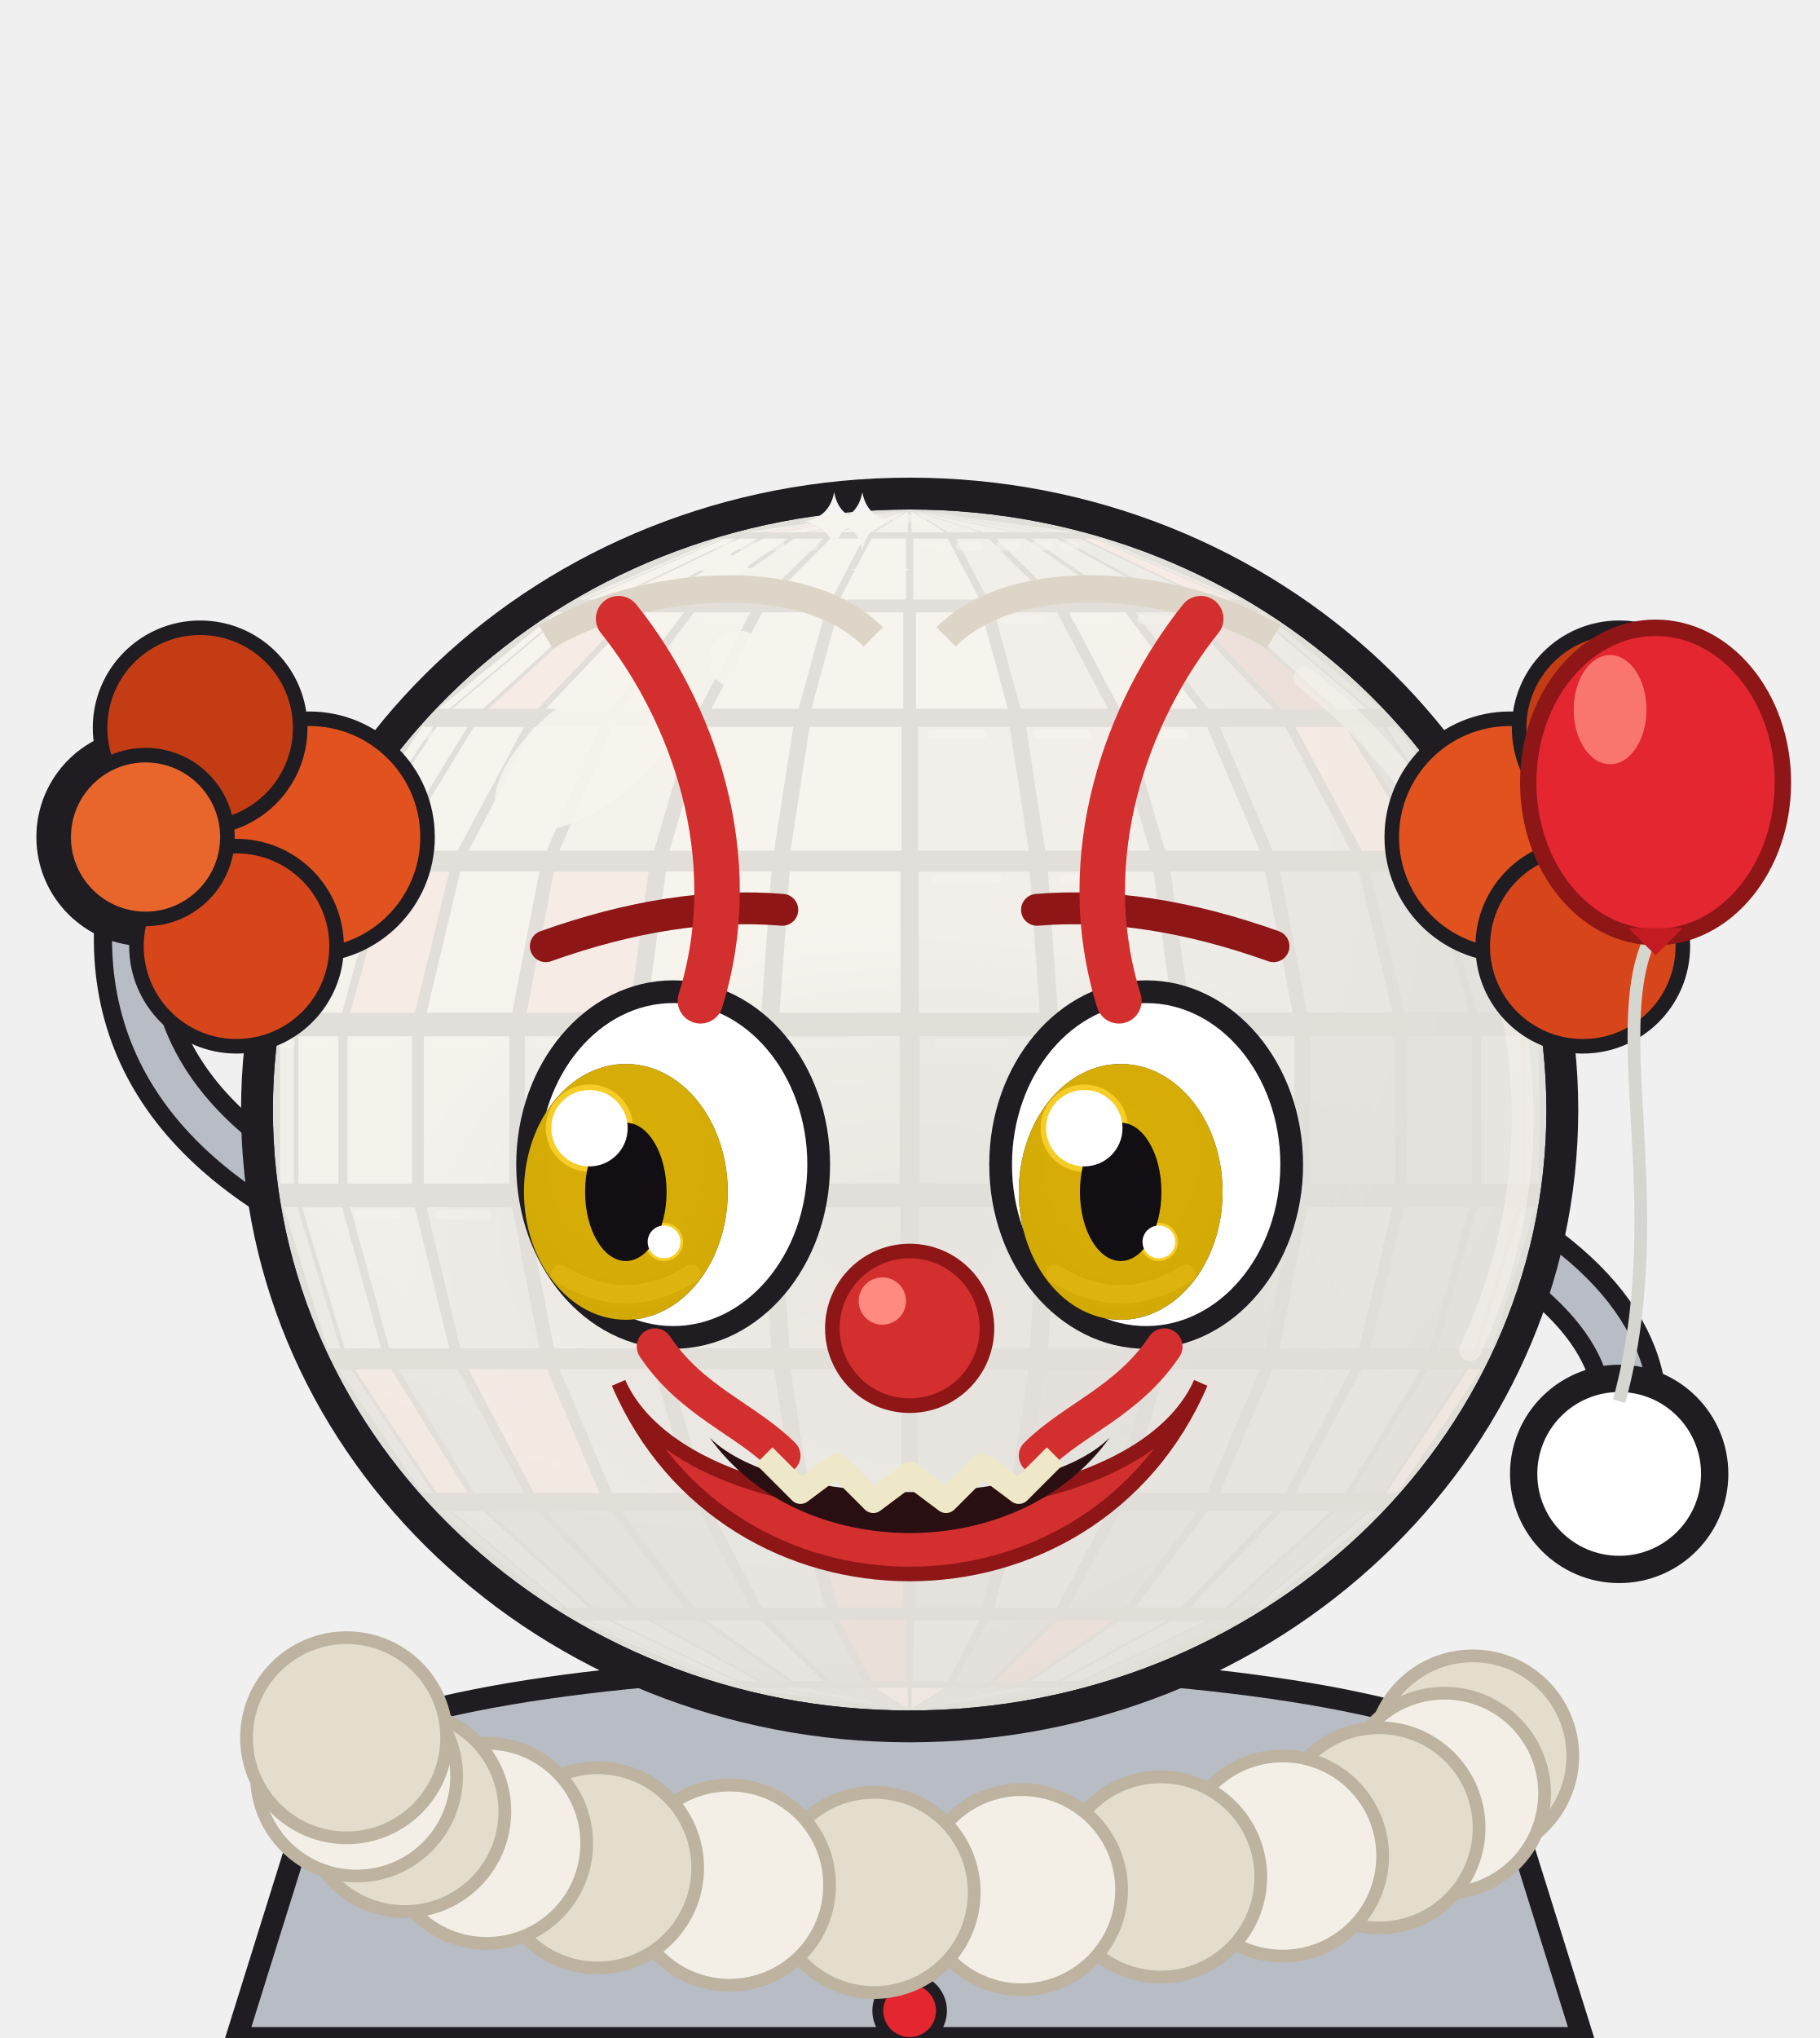
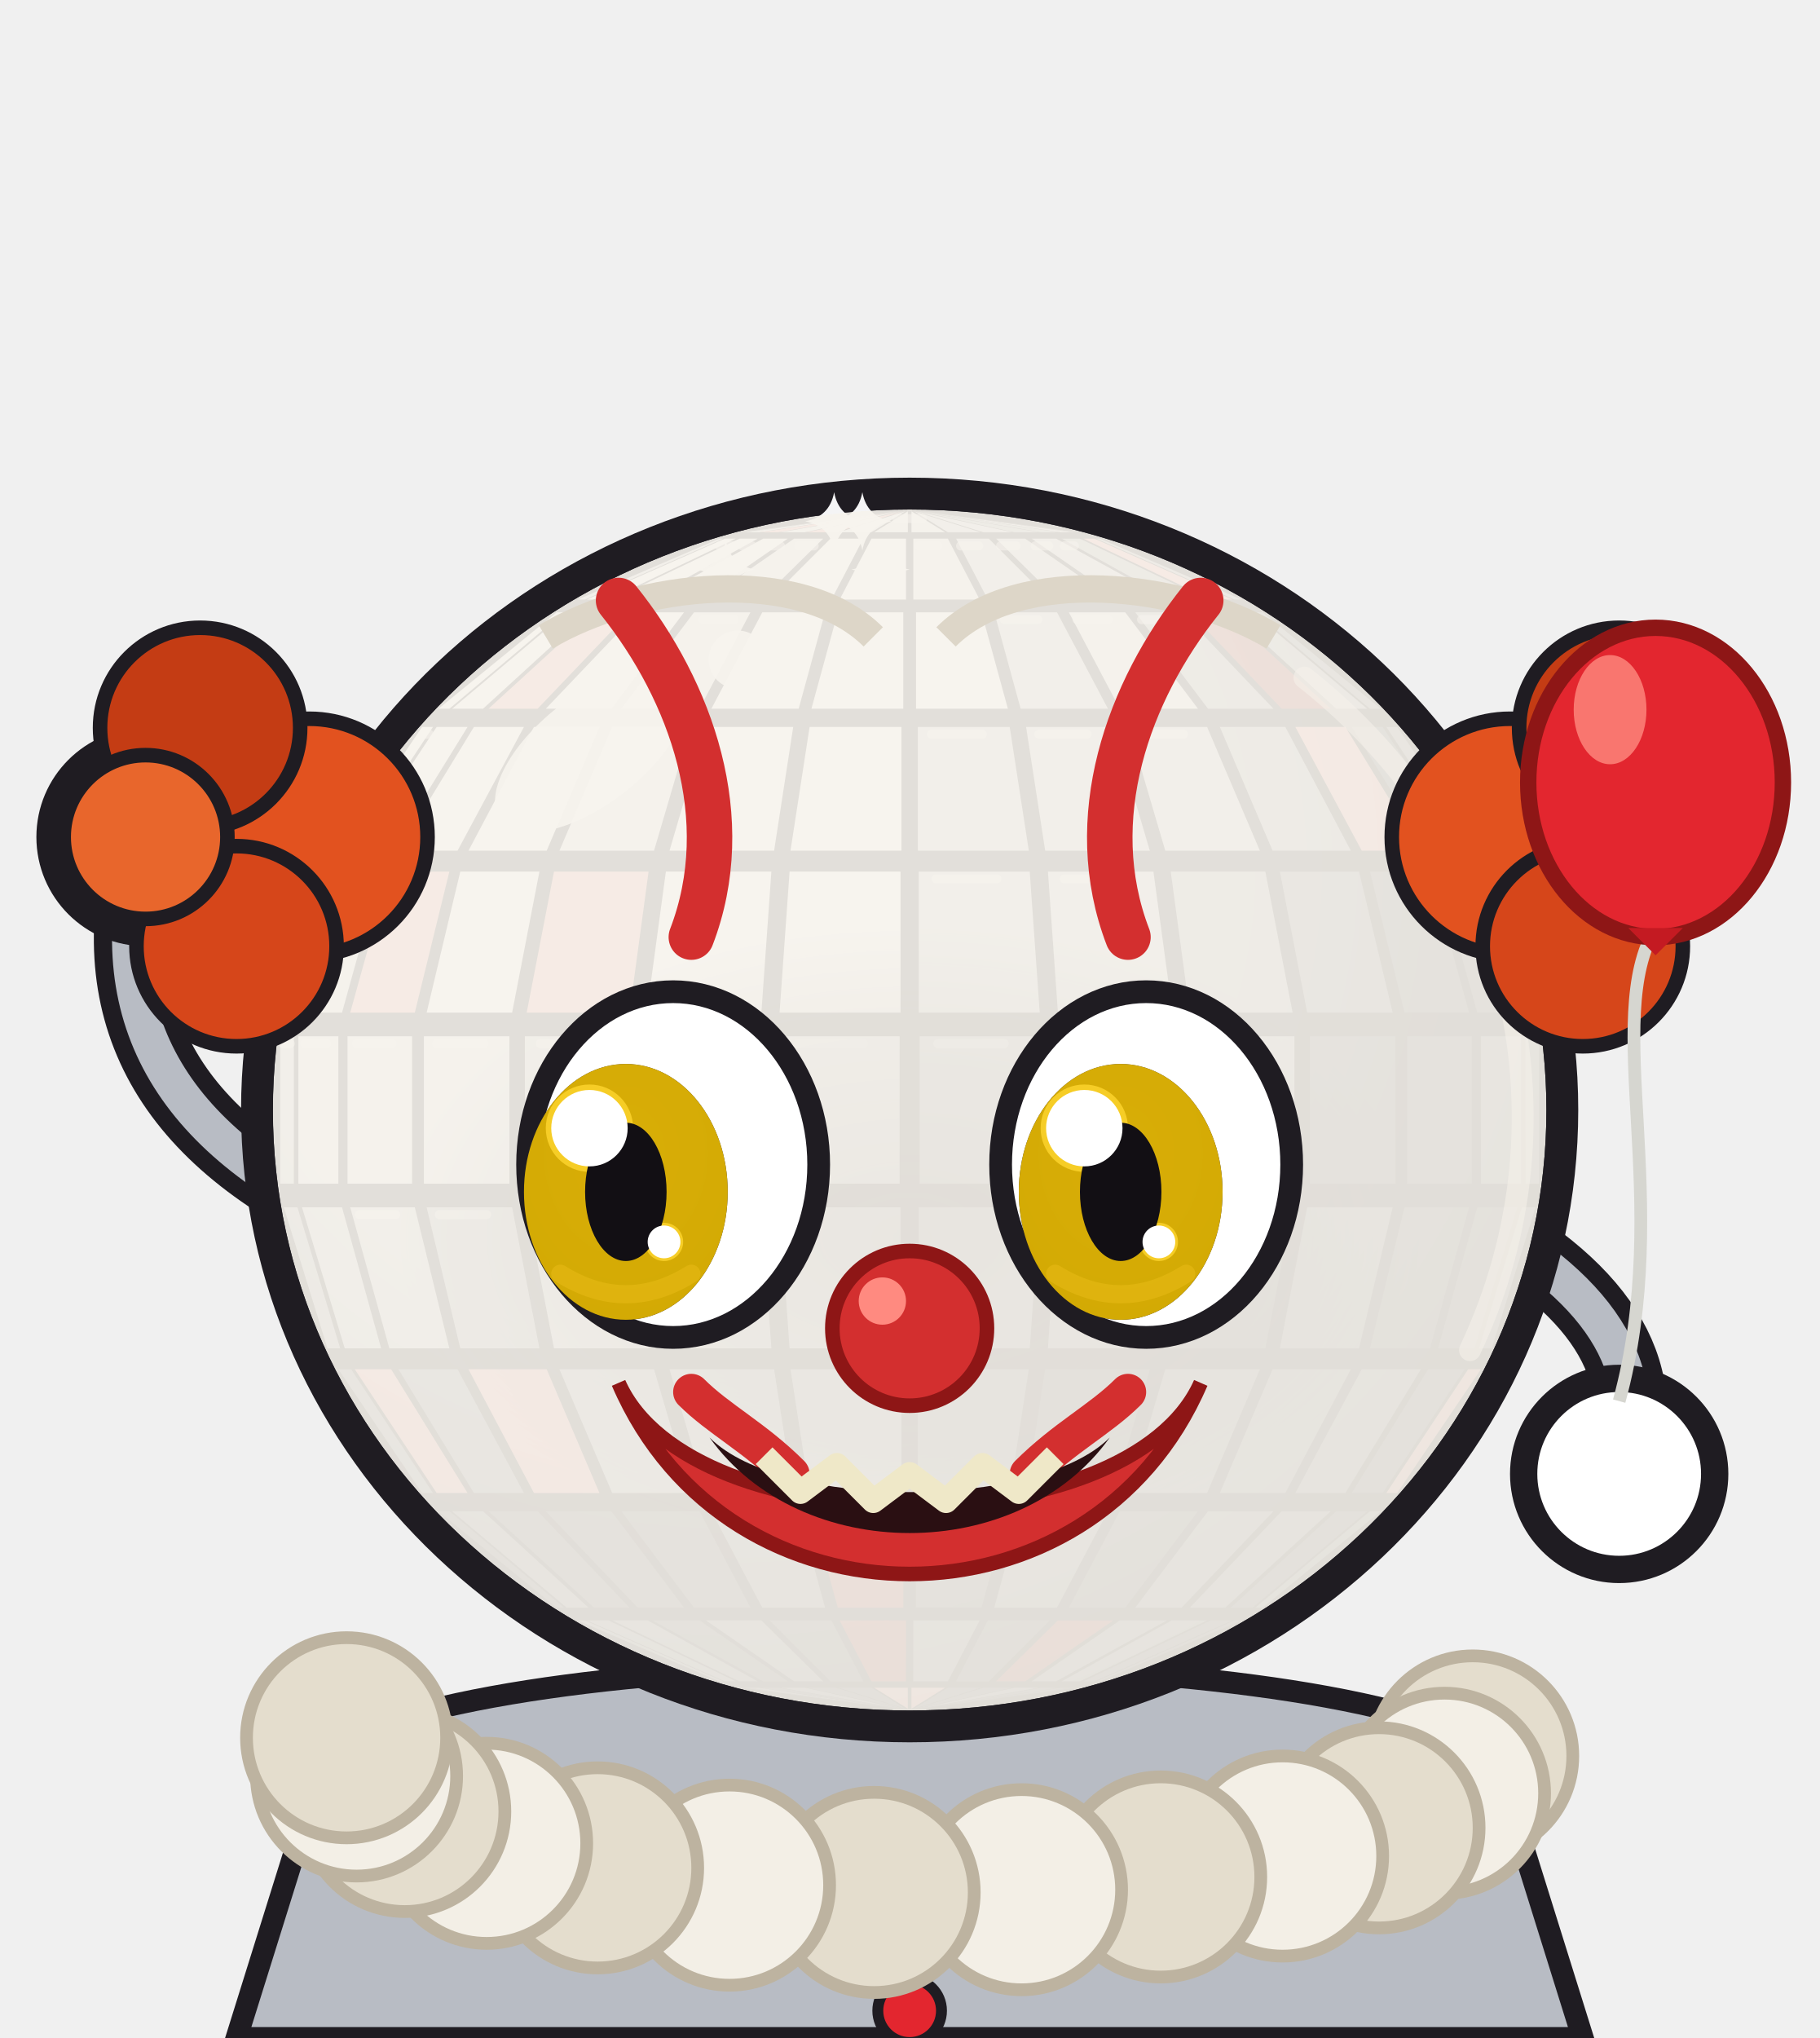
<svg xmlns="http://www.w3.org/2000/svg" viewBox="0 0 200 224" role="img" aria-label="Globinho fantasiado de palhaço sinistro com balão vermelho">
  <style>*{transform-box:view-box}.espia{transform-origin:100px 190px;animation:ginga 1s ease-in-out infinite alternate}@keyframes ginga{from{transform:rotate(-8deg)}to{transform:rotate(3deg)}}.braco-esq{animation:tchau .34s ease-in-out infinite alternate}@keyframes tchau{from{transform:rotate(-26deg)}to{transform:rotate(30deg)}}.olhos{animation:fecha 2.2s infinite}.palpebra{animation:abre 2.2s infinite}@keyframes fecha{0%,86%,100%{opacity:1}89%,94%{opacity:0}}@keyframes abre{0%,86%,100%{opacity:0}89%,94%{opacity:1}}.balao{animation:flutua 2.2s ease-in-out infinite alternate}@keyframes flutua{from{transform:translateY(0) rotate(-2deg)}to{transform:translateY(-6px) rotate(3deg)}}@media (prefers-reduced-motion: reduce){*{animation:none!important}}</style>
  <defs>
    <clipPath id="cH9">
      <ellipse cx="100" cy="122" rx="70" ry="66" />
    </clipPath>
    <radialGradient id="sH9" cx="0.36" cy="0.3" r="0.82">
      <stop offset="0.5" stop-color="#000" stop-opacity="0" />
      <stop offset="1" stop-color="#000" stop-opacity="0.4" />
    </radialGradient>
    <radialGradient id="rH9" cx="0.5" cy="0.5" r="0.5">
      <stop offset="0" stop-color="#1F1C22" stop-opacity="0.5" />
      <stop offset="0.65" stop-color="#1F1C22" stop-opacity="0.26" />
      <stop offset="1" stop-color="#1F1C22" stop-opacity="0" />
    </radialGradient>
    <radialGradient id="iH9" cx="0.5" cy="0.35" r="0.7">
      <stop offset="0" stop-color="#3A2A30" />
      <stop offset="0.7" stop-color="#1F1C22" />
      <stop offset="1" stop-color="#120F14" />
    </radialGradient>
    <linearGradient id="tH9" x1="0" y1="0" x2="1" y2="0">
      <stop offset="0" stop-color="#7C808B" />
      <stop offset="0.35" stop-color="#FCFCFE" />
      <stop offset="1" stop-color="#A5A9B2" />
    </linearGradient>
  </defs>
  <g class="espia">
    <path d="M36,192 C58,180 142,180 164,192 L174,224 L26,224Z" fill="#b8bcc4" stroke="#1F1C22" stroke-width="2.4" />
    <circle cx="100" cy="210" r="4" fill="#e3262f" stroke="#1F1C22" stroke-width="1.2" />
    <circle cx="100" cy="221" r="3.5" fill="#e3262f" stroke="#1F1C22" stroke-width="1.2" />
    <circle cx="161.9" cy="193.0" r="11" fill="#e4ddcd" stroke="#bdb3a0" stroke-width="1.4" />
    <circle cx="158.8" cy="197.1" r="11" fill="#f3efe6" stroke="#bdb3a0" stroke-width="1.4" />
    <circle cx="151.6" cy="200.9" r="11" fill="#e4ddcd" stroke="#bdb3a0" stroke-width="1.4" />
    <circle cx="141.0" cy="204.0" r="11" fill="#f3efe6" stroke="#bdb3a0" stroke-width="1.4" />
    <circle cx="127.6" cy="206.3" r="11" fill="#e4ddcd" stroke="#bdb3a0" stroke-width="1.4" />
    <circle cx="112.3" cy="207.7" r="11" fill="#f3efe6" stroke="#bdb3a0" stroke-width="1.4" />
    <circle cx="96.1" cy="208.0" r="11" fill="#e4ddcd" stroke="#bdb3a0" stroke-width="1.4" />
    <circle cx="80.2" cy="207.2" r="11" fill="#f3efe6" stroke="#bdb3a0" stroke-width="1.4" />
    <circle cx="65.7" cy="205.3" r="11" fill="#e4ddcd" stroke="#bdb3a0" stroke-width="1.4" />
    <circle cx="53.5" cy="202.6" r="11" fill="#f3efe6" stroke="#bdb3a0" stroke-width="1.4" />
    <circle cx="44.5" cy="199.1" r="11" fill="#e4ddcd" stroke="#bdb3a0" stroke-width="1.4" />
    <circle cx="39.2" cy="195.2" r="11" fill="#f3efe6" stroke="#bdb3a0" stroke-width="1.4" />
    <circle cx="38.1" cy="191.0" r="11" fill="#e4ddcd" stroke="#bdb3a0" stroke-width="1.4" />
    <g class="braco braco-esq" style="transform-origin:38px 134px">
      <path d="M38,134 Q8,120 16,92" fill="none" stroke="#1F1C22" stroke-width="8" stroke-linecap="round" />
      <path d="M38,134 Q8,120 16,92" fill="none" stroke="#b8bcc4" stroke-width="4" stroke-linecap="round" />
      <circle cx="16" cy="92" r="10.5" fill="#FFFFFF" stroke="#1F1C22" stroke-width="3" />
      <circle cx="19.5" cy="88" r="2.2" fill="#fff" opacity=".7" />
    </g>
    <g class="braco braco-dir" style="transform-origin:162px 134px">
      <path d="M162,134 Q184,146 178,162" fill="none" stroke="#1F1C22" stroke-width="8" stroke-linecap="round" />
      <path d="M162,134 Q184,146 178,162" fill="none" stroke="#b8bcc4" stroke-width="4" stroke-linecap="round" />
      <circle cx="178" cy="162" r="10.5" fill="#FFFFFF" stroke="#1F1C22" stroke-width="3" />
      <circle cx="181.5" cy="158" r="2.2" fill="#fff" opacity=".7" />
    </g>
    <g class="corpo">
      <ellipse cx="100" cy="122" rx="73.5" ry="69.5" fill="#1F1C22" />
      <g class="facetas" clip-path="url(#cH9)">
        <ellipse cx="100" cy="122" rx="70" ry="66" fill="#2A2930" />
        <path d="M98.6,56.2 L98.6,56.2 L82.1,58.5 L81.7,58.5Z" fill="#C9CCD3" />
        <path d="M98.7,56.2 L98.7,56.2 L83.4,58.5 L82.2,58.5Z" fill="#E6E8ED" />
        <path d="M98.8,56.2 L98.8,56.2 L85.6,58.5 L83.6,58.5Z" fill="#F4A3A3" />
        <path d="M99.0,56.2 L99.0,56.2 L88.5,58.5 L85.8,58.5Z" fill="#E6E8ED" />
        <path d="M99.3,56.2 L99.3,56.2 L91.9,58.5 L88.7,58.5Z" fill="#F4A3A3" />
        <path d="M99.5,56.2 L99.5,56.2 L95.8,58.5 L92.2,58.5Z" fill="#E6E8ED" />
        <path d="M99.8,56.2 L99.8,56.2 L99.8,58.5 L96.1,58.5Z" fill="#E6E8ED" />
        <path d="M100.2,56.2 L100.2,56.2 L103.9,58.5 L100.2,58.5Z" fill="#E6E8ED" />
        <path d="M100.5,56.2 L100.5,56.2 L107.8,58.5 L104.2,58.5Z" fill="#C9CCD3" />
        <path d="M100.7,56.2 L100.7,56.2 L111.3,58.5 L108.1,58.5Z" fill="#C9CCD3" />
        <path d="M101.0,56.2 L101.0,56.2 L114.2,58.5 L111.5,58.5Z" fill="#A5A9B2" />
        <path d="M101.2,56.2 L101.2,56.2 L116.4,58.5 L114.4,58.5Z" fill="#A5A9B2" />
        <path d="M101.3,56.2 L101.3,56.2 L117.8,58.5 L116.6,58.5Z" fill="#C9CCD3" />
        <path d="M101.4,56.2 L101.4,56.2 L118.3,58.5 L117.9,58.5Z" fill="#A5A9B2" />
        <path d="M79.1,59.2 L79.5,59.2 L64.3,65.9 L63.5,65.9Z" fill="#C9CCD3" />
        <path d="M79.7,59.2 L80.9,59.2 L66.9,65.9 L64.5,65.9Z" fill="#FCFCFE" />
        <path d="M81.3,59.2 L83.3,59.2 L71.2,65.9 L67.3,65.9Z" fill="#FCFCFE" />
        <path d="M83.9,59.2 L86.6,59.2 L76.9,65.9 L71.7,65.9Z" fill="#FCFCFE" />
        <path d="M87.3,59.2 L90.5,59.2 L83.7,65.9 L77.6,65.9Z" fill="#E6E8ED" />
        <path d="M91.3,59.2 L94.9,59.2 L91.4,65.9 L84.6,65.9Z" fill="#FCFCFE" />
        <path d="M95.8,59.2 L99.6,59.2 L99.6,65.9 L92.3,65.9Z" fill="#FCFCFE" />
        <path d="M100.4,59.2 L104.2,59.2 L107.7,65.9 L100.4,65.9Z" fill="#E6E8ED" />
        <path d="M105.1,59.2 L108.7,59.2 L115.4,65.9 L108.6,65.9Z" fill="#C9CCD3" />
        <path d="M109.5,59.2 L112.7,59.2 L122.4,65.9 L116.3,65.9Z" fill="#C9CCD3" />
        <path d="M113.4,59.2 L116.1,59.2 L128.3,65.9 L123.1,65.9Z" fill="#C9CCD3" />
        <path d="M116.7,59.2 L118.7,59.2 L132.7,65.9 L128.8,65.9Z" fill="#A5A9B2" />
        <path d="M119.1,59.2 L120.3,59.2 L135.5,65.9 L133.1,65.9Z" fill="#F4A3A3" />
        <path d="M120.5,59.2 L120.9,59.2 L136.5,65.9 L135.7,65.9Z" fill="#A5A9B2" />
        <path d="M61.2,67.3 L62.0,67.3 L49.4,77.9 L48.2,77.9Z" fill="#FCFCFE" />
        <path d="M62.3,67.3 L64.7,67.3 L53.1,77.9 L49.7,77.9Z" fill="#FCFCFE" />
        <path d="M65.3,67.3 L69.2,67.3 L59.1,77.9 L53.7,77.9Z" fill="#F4A3A3" />
        <path d="M70.1,67.3 L75.2,67.3 L67.2,77.9 L60.0,77.9Z" fill="#FCFCFE" />
        <path d="M76.3,67.3 L82.5,67.3 L76.9,77.9 L68.3,77.9Z" fill="#E6E8ED" />
        <path d="M83.8,67.3 L90.7,67.3 L87.8,77.9 L78.2,77.9Z" fill="#FCFCFE" />
        <path d="M92.1,67.3 L99.3,67.3 L99.3,77.9 L89.2,77.9Z" fill="#FCFCFE" />
        <path d="M100.7,67.3 L107.9,67.3 L110.8,77.9 L100.7,77.9Z" fill="#FCFCFE" />
        <path d="M109.3,67.3 L116.2,67.3 L121.8,77.9 L112.2,77.9Z" fill="#C9CCD3" />
        <path d="M117.5,67.3 L123.7,67.3 L131.7,77.9 L123.1,77.9Z" fill="#E6E8ED" />
        <path d="M124.8,67.3 L129.9,67.3 L140.0,77.9 L132.8,77.9Z" fill="#A5A9B2" />
        <path d="M130.8,67.3 L134.7,67.3 L146.3,77.9 L140.9,77.9Z" fill="#A33A3A" />
        <path d="M135.3,67.3 L137.7,67.3 L150.3,77.9 L146.9,77.9Z" fill="#A5A9B2" />
        <path d="M138.0,67.3 L138.8,67.3 L151.8,77.9 L150.6,77.9Z" fill="#7C808B" />
        <path d="M46.4,79.9 L47.6,79.9 L38.6,93.5 L37.2,93.5Z" fill="#FCFCFE" />
        <path d="M48.0,79.9 L51.4,79.9 L43.0,93.5 L39.0,93.5Z" fill="#FCFCFE" />
        <path d="M52.1,79.9 L57.6,79.9 L50.3,93.5 L43.8,93.5Z" fill="#FCFCFE" />
        <path d="M58.7,79.9 L65.9,79.9 L60.1,93.5 L51.5,93.5Z" fill="#FCFCFE" />
        <path d="M67.3,79.9 L75.9,79.9 L71.9,93.5 L61.5,93.5Z" fill="#E6E8ED" />
        <path d="M77.6,79.9 L87.2,79.9 L85.1,93.5 L73.6,93.5Z" fill="#FCFCFE" />
        <path d="M89.0,79.9 L99.1,79.9 L99.1,93.5 L86.9,93.5Z" fill="#FCFCFE" />
        <path d="M100.9,79.9 L111.0,79.9 L113.1,93.5 L100.9,93.5Z" fill="#C9CCD3" />
        <path d="M112.8,79.9 L122.4,79.9 L126.4,93.5 L114.9,93.5Z" fill="#C9CCD3" />
        <path d="M124.1,79.9 L132.7,79.9 L138.5,93.5 L128.1,93.5Z" fill="#C9CCD3" />
        <path d="M134.1,79.9 L141.3,79.9 L148.5,93.5 L139.9,93.5Z" fill="#A5A9B2" />
        <path d="M142.4,79.9 L147.9,79.9 L156.2,93.5 L149.7,93.5Z" fill="#F4A3A3" />
        <path d="M148.6,79.9 L152.0,79.9 L161.0,93.5 L157.0,93.5Z" fill="#555862" />
        <path d="M152.4,79.9 L153.6,79.9 L162.8,93.5 L161.4,93.5Z" fill="#7C808B" />
        <path d="M36.0,95.8 L37.4,95.8 L32.7,111.3 L31.2,111.3Z" fill="#E6E8ED" />
        <path d="M37.9,95.8 L41.9,95.8 L37.6,111.3 L33.2,111.3Z" fill="#E6E8ED" />
        <path d="M42.8,95.8 L49.4,95.8 L45.6,111.3 L38.5,111.3Z" fill="#F4A3A3" />
        <path d="M50.6,95.8 L59.3,95.8 L56.3,111.3 L46.9,111.3Z" fill="#FCFCFE" />
        <path d="M60.9,95.8 L71.3,95.8 L69.2,111.3 L57.9,111.3Z" fill="#F4A3A3" />
        <path d="M73.2,95.8 L84.8,95.8 L83.7,111.3 L71.1,111.3Z" fill="#FCFCFE" />
        <path d="M86.8,95.8 L99.0,95.8 L99.0,111.3 L85.7,111.3Z" fill="#FCFCFE" />
        <path d="M101.0,95.8 L113.2,95.8 L114.3,111.3 L101.0,111.3Z" fill="#C9CCD3" />
        <path d="M115.2,95.8 L126.8,95.8 L128.9,111.3 L116.3,111.3Z" fill="#C9CCD3" />
        <path d="M128.7,95.8 L139.1,95.8 L142.1,111.3 L130.8,111.3Z" fill="#A5A9B2" />
        <path d="M140.7,95.8 L149.4,95.8 L153.1,111.3 L143.7,111.3Z" fill="#7C808B" />
        <path d="M150.6,95.8 L157.2,95.8 L161.5,111.3 L154.4,111.3Z" fill="#555862" />
        <path d="M158.1,95.8 L162.1,95.8 L166.8,111.3 L162.4,111.3Z" fill="#555862" />
        <path d="M162.6,95.8 L164.0,95.8 L168.8,111.3 L167.3,111.3Z" fill="#7C808B" />
        <path d="M30.8,113.9 L32.3,113.9 L32.3,130.1 L30.8,130.1Z" fill="#C9CCD3" />
        <path d="M32.8,113.9 L37.2,113.9 L37.2,130.1 L32.8,130.1Z" fill="#E6E8ED" />
        <path d="M38.2,113.9 L45.3,113.9 L45.3,130.1 L38.2,130.1Z" fill="#E6E8ED" />
        <path d="M46.6,113.9 L56.0,113.9 L56.0,130.1 L46.6,130.1Z" fill="#E6E8ED" />
        <path d="M57.7,113.9 L69.0,113.9 L69.0,130.1 L57.7,130.1Z" fill="#C9CCD3" />
        <path d="M71.0,113.9 L83.6,113.9 L83.6,130.1 L71.0,130.1Z" fill="#E6E8ED" />
        <path d="M85.7,113.9 L98.9,113.9 L98.9,130.1 L85.7,130.1Z" fill="#E6E8ED" />
        <path d="M101.1,113.9 L114.3,113.9 L114.3,130.1 L101.1,130.1Z" fill="#A5A9B2" />
        <path d="M116.4,113.9 L129.0,113.9 L129.0,130.1 L116.4,130.1Z" fill="#C9CCD3" />
        <path d="M131.0,113.9 L142.3,113.9 L142.3,130.1 L131.0,130.1Z" fill="#A5A9B2" />
        <path d="M144.0,113.9 L153.4,113.9 L153.4,130.1 L144.0,130.1Z" fill="#555862" />
        <path d="M154.7,113.9 L161.8,113.9 L161.8,130.1 L154.7,130.1Z" fill="#555862" />
        <path d="M162.8,113.9 L167.2,113.9 L167.2,130.1 L162.8,130.1Z" fill="#7C808B" />
        <path d="M167.7,113.9 L169.2,113.9 L169.2,130.1 L167.7,130.1Z" fill="#7C808B" />
        <path d="M31.2,132.7 L32.7,132.7 L37.4,148.2 L36.0,148.2Z" fill="#A5A9B2" />
        <path d="M33.2,132.7 L37.6,132.7 L41.9,148.2 L37.9,148.2Z" fill="#C9CCD3" />
        <path d="M38.5,132.7 L45.6,132.7 L49.4,148.2 L42.8,148.2Z" fill="#C9CCD3" />
        <path d="M46.9,132.7 L56.3,132.7 L59.3,148.2 L50.6,148.2Z" fill="#A5A9B2" />
        <path d="M57.9,132.7 L69.2,132.7 L71.3,148.2 L60.9,148.2Z" fill="#C9CCD3" />
        <path d="M71.1,132.7 L83.7,132.7 L84.8,148.2 L73.2,148.2Z" fill="#C9CCD3" />
        <path d="M85.7,132.7 L99.0,132.7 L99.0,148.2 L86.8,148.2Z" fill="#C9CCD3" />
        <path d="M101.0,132.7 L114.3,132.7 L113.2,148.2 L101.0,148.2Z" fill="#A5A9B2" />
        <path d="M116.3,132.7 L128.9,132.7 L126.8,148.2 L115.2,148.2Z" fill="#A5A9B2" />
        <path d="M130.8,132.7 L142.1,132.7 L139.1,148.2 L128.7,148.2Z" fill="#555862" />
        <path d="M143.7,132.7 L153.1,132.7 L149.4,148.2 L140.7,148.2Z" fill="#7C808B" />
        <path d="M154.4,132.7 L161.5,132.7 L157.2,148.2 L150.6,148.2Z" fill="#555862" />
        <path d="M162.4,132.7 L166.8,132.7 L162.1,148.2 L158.1,148.2Z" fill="#555862" />
        <path d="M167.3,132.7 L168.8,132.7 L164.0,148.2 L162.6,148.2Z" fill="#7C808B" />
        <path d="M37.2,150.5 L38.6,150.5 L47.6,164.1 L46.4,164.1Z" fill="#7C808B" />
        <path d="M39.0,150.5 L43.0,150.5 L51.4,164.1 L48.0,164.1Z" fill="#F4A3A3" />
        <path d="M43.8,150.5 L50.3,150.5 L57.6,164.1 L52.1,164.1Z" fill="#7C808B" />
        <path d="M51.5,150.5 L60.1,150.5 L65.9,164.1 L58.7,164.1Z" fill="#F4A3A3" />
        <path d="M61.5,150.5 L71.9,150.5 L75.9,164.1 L67.3,164.1Z" fill="#A5A9B2" />
        <path d="M73.6,150.5 L85.1,150.5 L87.2,164.1 L77.6,164.1Z" fill="#A5A9B2" />
        <path d="M86.9,150.5 L99.1,150.5 L99.1,164.1 L89.0,164.1Z" fill="#A5A9B2" />
        <path d="M100.9,150.5 L113.1,150.5 L111.0,164.1 L100.9,164.1Z" fill="#7C808B" />
        <path d="M114.9,150.5 L126.4,150.5 L122.4,164.1 L112.8,164.1Z" fill="#555862" />
        <path d="M128.1,150.5 L138.5,150.5 L132.7,164.1 L124.1,164.1Z" fill="#7C808B" />
        <path d="M139.9,150.5 L148.5,150.5 L141.3,164.1 L134.1,164.1Z" fill="#7C808B" />
        <path d="M149.7,150.5 L156.2,150.5 L147.9,164.1 L142.4,164.1Z" fill="#7C808B" />
        <path d="M157.0,150.5 L161.0,150.5 L152.0,164.1 L148.6,164.1Z" fill="#555862" />
        <path d="M161.4,150.5 L162.8,150.5 L153.6,164.1 L152.4,164.1Z" fill="#F4A3A3" />
        <path d="M48.2,166.1 L49.4,166.1 L62.0,176.7 L61.2,176.7Z" fill="#555862" />
        <path d="M49.7,166.1 L53.1,166.1 L64.7,176.7 L62.3,176.7Z" fill="#7C808B" />
        <path d="M53.7,166.1 L59.1,166.1 L69.2,176.7 L65.3,176.7Z" fill="#555862" />
        <path d="M60.0,166.1 L67.2,166.1 L75.2,176.7 L70.1,176.7Z" fill="#555862" />
        <path d="M68.3,166.1 L76.9,166.1 L82.5,176.7 L76.3,176.7Z" fill="#555862" />
        <path d="M78.2,166.1 L87.8,166.1 L90.7,176.7 L83.8,176.7Z" fill="#7C808B" />
        <path d="M89.2,166.1 L99.3,166.1 L99.3,176.7 L92.1,176.7Z" fill="#A33A3A" />
        <path d="M100.7,166.1 L110.8,166.1 L107.9,176.7 L100.7,176.7Z" fill="#555862" />
        <path d="M112.2,166.1 L121.8,166.1 L116.2,176.7 L109.3,176.7Z" fill="#7C808B" />
        <path d="M123.1,166.1 L131.7,166.1 L123.7,176.7 L117.5,176.7Z" fill="#555862" />
        <path d="M132.8,166.1 L140.0,166.1 L129.9,176.7 L124.8,176.7Z" fill="#7C808B" />
        <path d="M140.9,166.1 L146.3,166.1 L134.7,176.7 L130.8,176.7Z" fill="#7C808B" />
        <path d="M146.9,166.1 L150.3,166.1 L137.7,176.7 L135.3,176.7Z" fill="#555862" />
        <path d="M150.6,166.1 L151.8,166.1 L138.8,176.7 L138.0,176.7Z" fill="#7C808B" />
        <path d="M63.5,178.1 L64.3,178.1 L79.5,184.8 L79.1,184.8Z" fill="#7C808B" />
        <path d="M64.5,178.1 L66.9,178.1 L80.9,184.8 L79.7,184.8Z" fill="#7C808B" />
        <path d="M67.3,178.1 L71.2,178.1 L83.3,184.8 L81.3,184.8Z" fill="#7C808B" />
        <path d="M71.7,178.1 L76.9,178.1 L86.6,184.8 L83.9,184.8Z" fill="#555862" />
        <path d="M77.6,178.1 L83.7,178.1 L90.5,184.8 L87.3,184.8Z" fill="#7C808B" />
        <path d="M84.6,178.1 L91.4,178.1 L94.9,184.8 L91.3,184.8Z" fill="#555862" />
        <path d="M92.3,178.1 L99.6,178.1 L99.6,184.8 L95.8,184.8Z" fill="#A33A3A" />
        <path d="M100.4,178.1 L107.7,178.1 L104.2,184.8 L100.4,184.8Z" fill="#7C808B" />
        <path d="M108.6,178.1 L115.4,178.1 L108.7,184.8 L105.1,184.8Z" fill="#555862" />
        <path d="M116.3,178.1 L122.4,178.1 L112.7,184.8 L109.5,184.8Z" fill="#A33A3A" />
        <path d="M123.1,178.1 L128.3,178.1 L116.1,184.8 L113.4,184.8Z" fill="#7C808B" />
        <path d="M128.8,178.1 L132.7,178.1 L118.7,184.8 L116.7,184.8Z" fill="#7C808B" />
        <path d="M133.1,178.1 L135.5,178.1 L120.3,184.8 L119.1,184.8Z" fill="#555862" />
        <path d="M135.7,178.1 L136.5,178.1 L120.9,184.8 L120.5,184.8Z" fill="#555862" />
        <path d="M81.7,185.5 L82.1,185.5 L98.6,187.8 L98.6,187.8Z" fill="#7C808B" />
        <path d="M82.2,185.5 L83.4,185.5 L98.7,187.8 L98.7,187.8Z" fill="#7C808B" />
        <path d="M83.6,185.5 L85.6,185.5 L98.8,187.8 L98.8,187.8Z" fill="#555862" />
        <path d="M85.8,185.5 L88.5,185.5 L99.0,187.8 L99.0,187.8Z" fill="#7C808B" />
        <path d="M88.7,185.5 L91.9,185.5 L99.3,187.8 L99.3,187.8Z" fill="#555862" />
        <path d="M92.2,185.5 L95.8,185.5 L99.5,187.8 L99.5,187.8Z" fill="#555862" />
        <path d="M96.1,185.5 L99.8,185.5 L99.8,187.8 L99.8,187.8Z" fill="#F4A3A3" />
        <path d="M100.2,185.5 L103.9,185.5 L100.2,187.8 L100.2,187.8Z" fill="#F4A3A3" />
        <path d="M104.2,185.5 L107.8,185.5 L100.5,187.8 L100.5,187.8Z" fill="#555862" />
        <path d="M108.1,185.5 L111.3,185.5 L100.7,187.8 L100.7,187.8Z" fill="#555862" />
        <path d="M111.5,185.5 L114.2,185.5 L101.0,187.8 L101.0,187.8Z" fill="#7C808B" />
        <path d="M114.4,185.5 L116.4,185.5 L101.2,187.8 L101.2,187.8Z" fill="#555862" />
        <path d="M116.6,185.5 L117.8,185.5 L101.3,187.8 L101.3,187.8Z" fill="#555862" />
        <path d="M117.9,185.5 L118.3,185.5 L101.4,187.8 L101.4,187.8Z" fill="#555862" />
        <path d="M98.6,57.0 L98.6,57.0 M98.7,57.0 L98.7,57.0 M99.0,57.0 L99.0,57.0 M99.5,57.0 L99.5,57.0 M99.8,57.0 L99.8,57.0 M100.2,57.0 L100.2,57.0 M100.5,57.0 L100.5,57.0 M100.7,57.0 L100.7,57.0 M101.0,57.0 L101.0,57.0 M101.2,57.0 L101.2,57.0 M101.3,57.0 L101.3,57.0 M101.4,57.0 L101.4,57.0 M79.1,60.0 L79.4,60.0 M79.9,60.0 L80.6,60.0 M81.6,60.0 L82.7,60.0 M84.3,60.0 L85.8,60.0 M87.8,60.0 L89.5,60.0 M91.9,60.0 L93.8,60.0 M96.3,60.0 L98.4,60.0 M101.0,60.0 L103.1,60.0 M105.6,60.0 L107.6,60.0 M110.0,60.0 L111.7,60.0 M113.8,60.0 L115.3,60.0 M117.0,60.0 L118.1,60.0 M61.3,68.1 L61.8,68.1 M62.7,68.1 L64.0,68.1 M70.9,68.1 L73.7,68.1 M77.3,68.1 L80.7,68.1 M84.8,68.1 L88.6,68.1 M93.1,68.1 L97.1,68.1 M101.8,68.1 L105.8,68.1 M110.4,68.1 L114.1,68.1 M118.4,68.1 L121.8,68.1 M125.5,68.1 L128.4,68.1 M46.6,80.7 L47.2,80.7 M48.5,80.7 L50.3,80.7 M53.0,80.7 L55.9,80.7 M59.8,80.7 L63.7,80.7 M68.6,80.7 L73.4,80.7 M79.0,80.7 L84.3,80.7 M90.5,80.7 L96.1,80.7 M102.4,80.7 L108.0,80.7 M114.2,80.7 L119.5,80.7 M125.3,80.7 L130.1,80.7 M36.3,96.6 L37.0,96.6 M38.5,96.6 L40.7,96.6 M51.9,96.6 L56.7,96.6 M74.9,96.6 L81.3,96.6 M88.6,96.6 L95.3,96.6 M102.9,96.6 L109.6,96.6 M117.0,96.6 L123.3,96.6 M31.1,114.7 L31.9,114.7 M33.5,114.7 L35.9,114.7 M39.2,114.7 L43.1,114.7 M48.0,114.7 L53.2,114.7 M59.4,114.7 L65.6,114.7 M72.9,114.7 L79.8,114.7 M87.7,114.7 L94.9,114.7 M103.1,114.7 L110.4,114.7 M39.5,133.5 L43.5,133.5 M48.3,133.5 L53.5,133.5 M59.6,133.5 L65.8,133.5 M73.0,133.5 L79.9,133.5" fill="none" stroke="#fff" stroke-width="1" stroke-linecap="round" opacity="0.55" />
      </g>
      <ellipse cx="100" cy="122" rx="70" ry="66" fill="url(#sH9)" />
      <path d="M143.4,74.48 A67,63 0 0 1 161.6,148.4" fill="none" stroke="#F6E7DA" stroke-width="2.4" stroke-linecap="round" opacity="0.55" />
      <ellipse class="reflexo" cx="65.0" cy="82.4" rx="12.6" ry="5.94" fill="#fff" opacity="0.92" transform="rotate(-38 65.0 82.4)" />
      <circle cx="81.1" cy="72.5" r="3.2" fill="#fff" opacity="0.9" />
      <g class="cintilas">
        <path class="cintila" d="M91.7,54.1 Q92.2,56.8 94.9,57.3 Q92.2,57.8 91.7,60.5 Q91.2,57.8 88.5,57.3 Q91.2,56.8 91.7,54.1Z" fill="#FFFFFF" opacity="0.95" />
        <path class="cintila" d="M94.8,54.1 Q95.3,56.8 98.0,57.3 Q95.3,57.8 94.8,60.5 Q94.3,57.8 91.6,57.3 Q94.3,56.8 94.8,54.1Z" fill="#FFFFFF" opacity="0.95" />
        <path class="cintila" d="M79.8,59.4 Q80.3,62.1 83.0,62.6 Q80.3,63.1 79.8,65.8 Q79.3,63.1 76.6,62.6 Q79.3,62.1 79.8,59.4Z" fill="#FFFFFF" opacity="0.95" />
        <path class="cintila" d="M96.8,59.4 Q97.3,62.1 100.0,62.6 Q97.3,63.1 96.8,65.8 Q96.3,63.1 93.6,62.6 Q96.3,62.1 96.8,59.4Z" fill="#FFFFFF" opacity="0.95" />
      </g>
    </g>
    <ellipse cx="100" cy="136" rx="56.0" ry="34.32" fill="url(#rH9)" />
    <g clip-path="url(#cH9)">
      <ellipse cx="100" cy="122" rx="70" ry="66" fill="#f6f3ec" opacity="0.9" />
    </g>
    <g clip-path="url(#cH9)">
      <path d="M60,70 C70,64 88,62 96,70 M104,70 C112,62 130,64 140,70" stroke="#ddd6c8" stroke-width="3" fill="none" />
    </g>
    <g class="olhos olhos-normal">
      <ellipse cx="74" cy="128" rx="16" ry="19" fill="#FFFFFF" stroke="#1F1C22" stroke-width="2.5" />
      <g class="pupila">
        <ellipse cx="68.8" cy="131" rx="11.2" ry="14.06" fill="url(#iH9)" />
        <path d="M61.6,140 Q68.8,144.5 76.0,140" fill="none" stroke="#6B5A66" stroke-width="2" stroke-linecap="round" opacity="0.9" />
        <circle cx="64.8" cy="124" r="4.8" fill="#fff" />
        <circle cx="73.0" cy="136.5" r="2.1" fill="#fff" />
      </g>
      <ellipse cx="126" cy="128" rx="16" ry="19" fill="#FFFFFF" stroke="#1F1C22" stroke-width="2.5" />
      <g class="pupila">
        <ellipse cx="123.2" cy="131" rx="11.2" ry="14.06" fill="url(#iH9)" />
        <path d="M116.0,140 Q123.2,144.5 130.4,140" fill="none" stroke="#6B5A66" stroke-width="2" stroke-linecap="round" opacity="0.9" />
        <circle cx="119.2" cy="124" r="4.8" fill="#fff" />
        <circle cx="127.4" cy="136.5" r="2.1" fill="#fff" />
      </g>
    </g>
    <g class="olhos">
      <ellipse cx="68.8" cy="131" rx="11.2" ry="14.06" fill="#f5c400" opacity="0.85" />
      <ellipse cx="68.8" cy="131" rx="4.48" ry="7.6" fill="#120f14" />
      <circle cx="64.8" cy="124" r="4.2" fill="#fff" />
      <circle cx="73.0" cy="136.5" r="1.8" fill="#fff" />
      <ellipse cx="123.2" cy="131" rx="11.2" ry="14.06" fill="#f5c400" opacity="0.85" />
      <ellipse cx="123.2" cy="131" rx="4.48" ry="7.6" fill="#120f14" />
      <circle cx="119.2" cy="124" r="4.2" fill="#fff" />
      <circle cx="127.4" cy="136.5" r="1.8" fill="#fff" />
    </g>
    <g class="palpebra" opacity="0">
      <path d="M57,128 Q74,141 91,128" fill="none" stroke="#1F1C22" stroke-width="4.5" stroke-linecap="round" />
      <path d="M109,128 Q126,141 143,128" fill="none" stroke="#1F1C22" stroke-width="4.5" stroke-linecap="round" />
    </g>
-     <path d="M60,104.0 Q74,99 86,100.0" fill="none" stroke="#8e1616" stroke-width="3.5" stroke-linecap="round" />
-     <path d="M140,104.0 Q126,99 114,100.0" fill="none" stroke="#8e1616" stroke-width="3.5" stroke-linecap="round" />
-     <path d="M77,110 C82,94 76,78 68,68" stroke="#d32f2f" stroke-width="5" fill="none" stroke-linecap="round" />
-     <path d="M72,148 C76,154 82,156 86,160" stroke="#d32f2f" stroke-width="4" fill="none" stroke-linecap="round" />
-     <path d="M123,110 C118,94 124,78 132,68" stroke="#d32f2f" stroke-width="5" fill="none" stroke-linecap="round" />
-     <path d="M128,148 C124,154 118,156 114,160" stroke="#d32f2f" stroke-width="4" fill="none" stroke-linecap="round" />
+     <path data-aud="rosto" d="M76,103 C81,90 76,76 68,66" stroke="#d32f2f" stroke-width="5" fill="none" stroke-linecap="round" />
+     <path data-aud="rosto" d="M76,153 C79,156 83,158 87,162" stroke="#d32f2f" stroke-width="4" fill="none" stroke-linecap="round" />
+     <path data-aud="rosto" d="M124,103 C119,90 124,76 132,66" stroke="#d32f2f" stroke-width="5" fill="none" stroke-linecap="round" />
+     <path data-aud="rosto" d="M124,153 C121,156 117,158 113,162" stroke="#d32f2f" stroke-width="4" fill="none" stroke-linecap="round" />
    <path d="M68,152 C80,180 120,180 132,152 C124,170 76,170 68,152Z" fill="#d32f2f" stroke="#8e1616" stroke-width="1.6" />
    <path d="M78,158 C88,172 112,172 122,158 C114,166 86,166 78,158Z" fill="#2a0f12" />
    <path d="M84,160 L88,164 L92,161 L96,165 L100,162 L104,165 L108,161 L112,164 L116,160" fill="none" stroke="#efe8c8" stroke-width="2.6" stroke-linejoin="round" />
    <circle cx="100" cy="146" r="8.5" fill="#d32f2f" stroke="#8e1616" stroke-width="1.6" />
    <circle cx="97" cy="143" r="2.6" fill="#ff8a80" />
    <circle cx="34" cy="92" r="13" fill="#e2521f" stroke="#1F1C22" stroke-width="1.6" />
    <circle cx="22" cy="80" r="11" fill="#c43c14" stroke="#1F1C22" stroke-width="1.6" />
    <circle cx="26" cy="104" r="11" fill="#d6461a" stroke="#1F1C22" stroke-width="1.6" />
    <circle cx="16" cy="92" r="9" fill="#e8662c" stroke="#1F1C22" stroke-width="1.6" />
    <circle cx="166" cy="92" r="13" fill="#e2521f" stroke="#1F1C22" stroke-width="1.6" />
    <circle cx="178" cy="80" r="11" fill="#c43c14" stroke="#1F1C22" stroke-width="1.6" />
    <circle cx="174" cy="104" r="11" fill="#d6461a" stroke="#1F1C22" stroke-width="1.6" />
    <circle cx="184" cy="92" r="9" fill="#e8662c" stroke="#1F1C22" stroke-width="1.6" />
    <g class="balao" style="transform-origin:178px 162px">
      <path d="M178,154 C184,132 176,112 182,102" stroke="#d6d6d0" stroke-width="1.4" fill="none" />
      <ellipse cx="182" cy="86" rx="14" ry="17" fill="#e3262f" stroke="#8e1616" stroke-width="1.8" />
      <path d="M179,102 l3,3 l3,-3Z" fill="#c41a22" />
      <ellipse cx="177" cy="78" rx="4" ry="6" fill="#ff8a80" opacity=".8" />
    </g>
  </g>
</svg>
